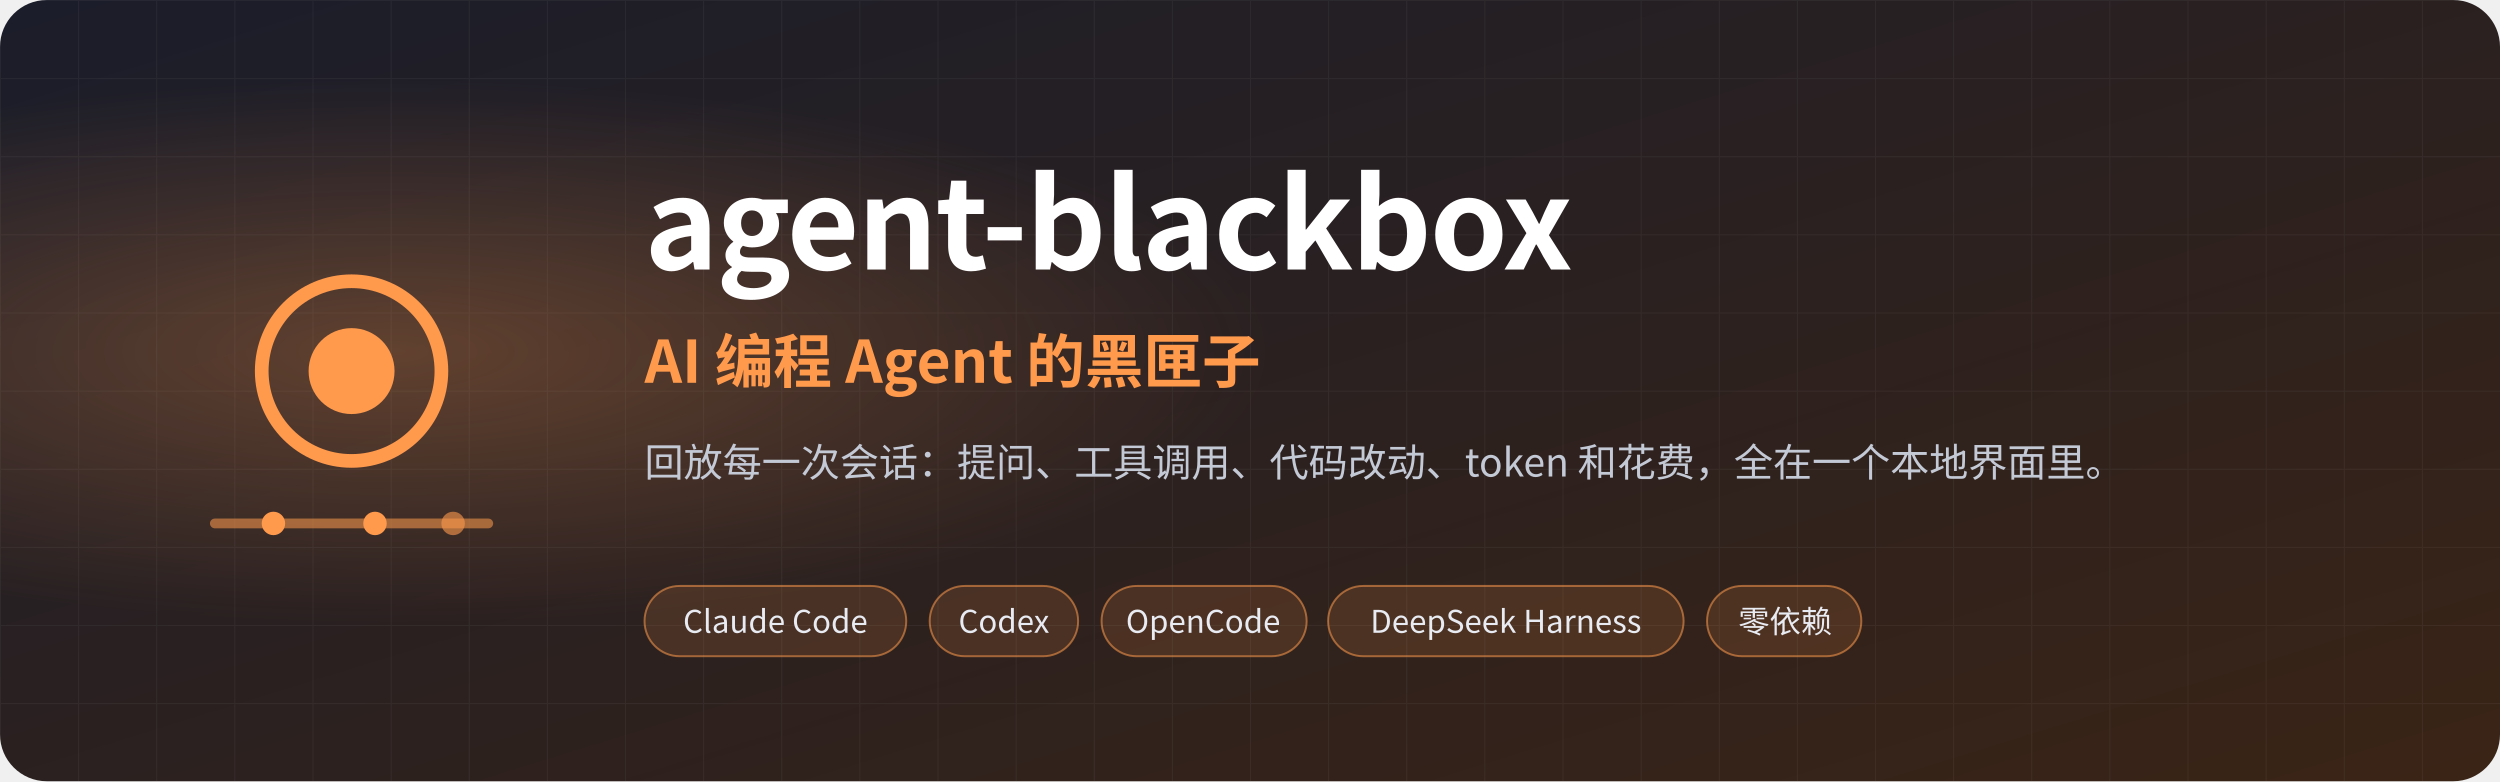
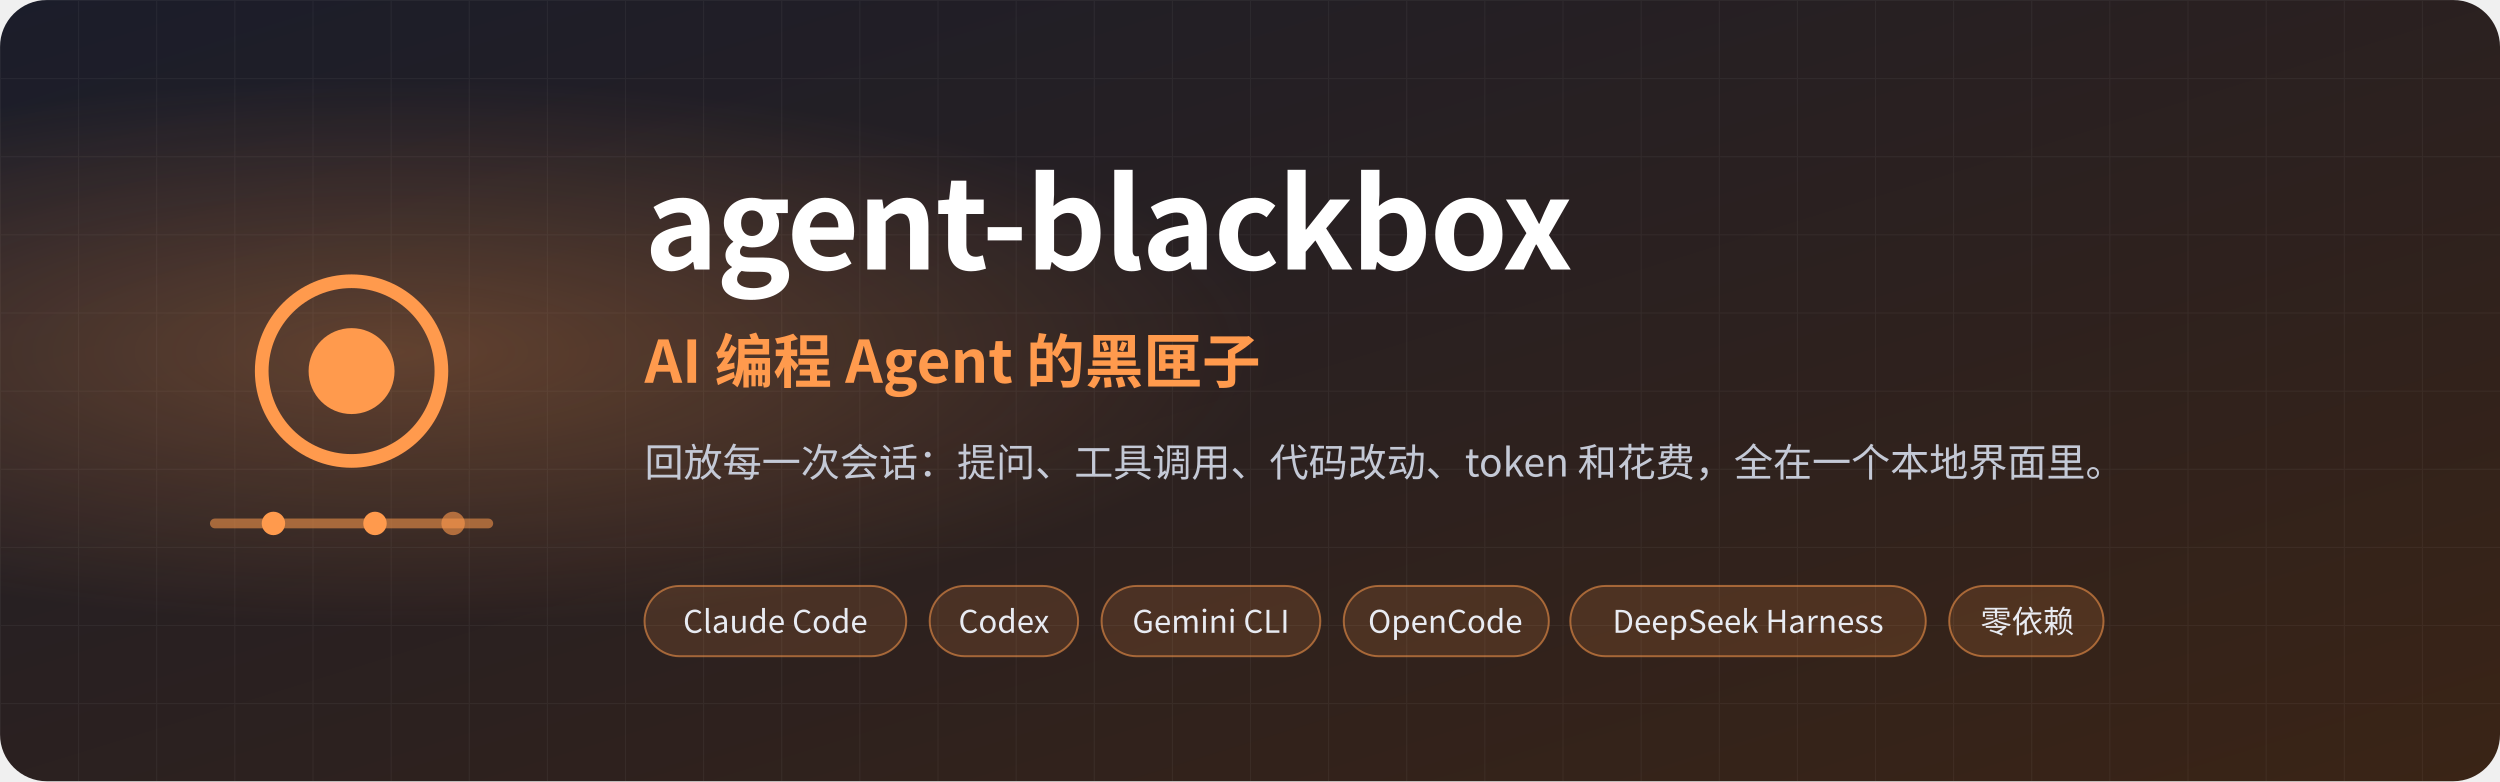
<svg xmlns="http://www.w3.org/2000/svg" viewBox="0 0 1280 400" width="1280" height="400" font-family="-apple-system, BlinkMacSystemFont, 'Segoe UI', 'PingFang SC', 'Microsoft YaHei', 'Noto Sans CJK SC', Helvetica, Arial, sans-serif" role="img" aria-label="agent-blackbox — AI 编程 Agent 的黑匣子">
  <defs>
    <linearGradient id="bg" x1="0" y1="0" x2="1" y2="1">
      <stop offset="0" stop-color="#1b1d2a" />
      <stop offset="1" stop-color="#3a2416" />
    </linearGradient>
    <radialGradient id="glow" cx="0.16" cy="0.45" r="0.35">
      <stop offset="0" stop-color="#ff9a4d" stop-opacity=".28" />
      <stop offset="1" stop-color="#ff9a4d" stop-opacity="0" />
    </radialGradient>
    <pattern id="grid" width="40" height="40" patternUnits="userSpaceOnUse">
      <path d="M40 0H0V40" fill="none" stroke="#ffffff" stroke-opacity=".045" />
    </pattern>
  </defs>
  <rect width="1280" height="400" rx="24" fill="url(#bg)" />
  <rect width="1280" height="400" rx="24" fill="url(#grid)" />
  <rect width="1280" height="400" rx="24" fill="url(#glow)" />
  <g transform="translate(180,190)">
    <circle cx="0" cy="0" r="46" fill="none" stroke="#ff9a4d" stroke-width="7" />
    <circle cx="0" cy="0" r="22" fill="#ff9a4d" />
    <path d="M-70 78 H70" stroke="#ff9a4d" stroke-width="5" stroke-linecap="round" opacity=".55" />
    <circle cx="-40" cy="78" r="6" fill="#ff9a4d" />
    <circle cx="12" cy="78" r="6" fill="#ff9a4d" />
    <circle cx="52" cy="78" r="6" fill="#ff9a4d" opacity=".6" />
  </g>
  <text x="330" y="138" font-size="64" font-weight="800" fill="#ffffff" letter-spacing="-1">agent-blackbox</text>
  <text x="330" y="196" font-size="30" font-weight="600" fill="#ff9a4d">AI 编程 Agent 的黑匣子</text>
  <text x="330" y="244" font-size="20" fill="#c4c9d6">回放每一次会话：提问、工具调用、代码改动、token 和花费，全在一个本地界面里。</text>
  <g transform="translate(330,300)">
    <rect width="134" height="36" rx="18" fill="#ff9a4d" fill-opacity=".14" stroke="#ff9a4d" stroke-opacity=".55" />
    <text x="67" y="24" text-anchor="middle" font-size="16" fill="#e8ebf2">Claude Code</text>
  </g>
  <g transform="translate(476,300)">
    <rect width="76" height="36" rx="18" fill="#ff9a4d" fill-opacity=".14" stroke="#ff9a4d" stroke-opacity=".55" />
    <text x="38" y="24" text-anchor="middle" font-size="16" fill="#e8ebf2">Codex</text>
  </g>
  <g transform="translate(564,300)">
+     <rect width="112" height="36" rx="18" fill="#ff9a4d" fill-opacity=".14" stroke="#ff9a4d" stroke-opacity=".55" />
+     <text x="56" y="24" text-anchor="middle" font-size="16" fill="#e8ebf2">Gemini CLI</text>
+   </g>
+   <g transform="translate(688,300)">
    <rect width="105" height="36" rx="18" fill="#ff9a4d" fill-opacity=".14" stroke="#ff9a4d" stroke-opacity=".55" />
    <text x="52" y="24" text-anchor="middle" font-size="16" fill="#e8ebf2">OpenCode</text>
  </g>
-   <g transform="translate(680,300)">
+   <g transform="translate(804,300)">
    <rect width="182" height="36" rx="18" fill="#ff9a4d" fill-opacity=".14" stroke="#ff9a4d" stroke-opacity=".55" />
    <text x="91" y="24" text-anchor="middle" font-size="16" fill="#e8ebf2">DeepSeek Harness</text>
  </g>
-   <g transform="translate(874,300)">
+   <g transform="translate(998,300)">
    <rect width="79" height="36" rx="18" fill="#ff9a4d" fill-opacity=".14" stroke="#ff9a4d" stroke-opacity=".55" />
    <text x="40" y="24" text-anchor="middle" font-size="16" fill="#e8ebf2">零依赖</text>
  </g>
</svg>
